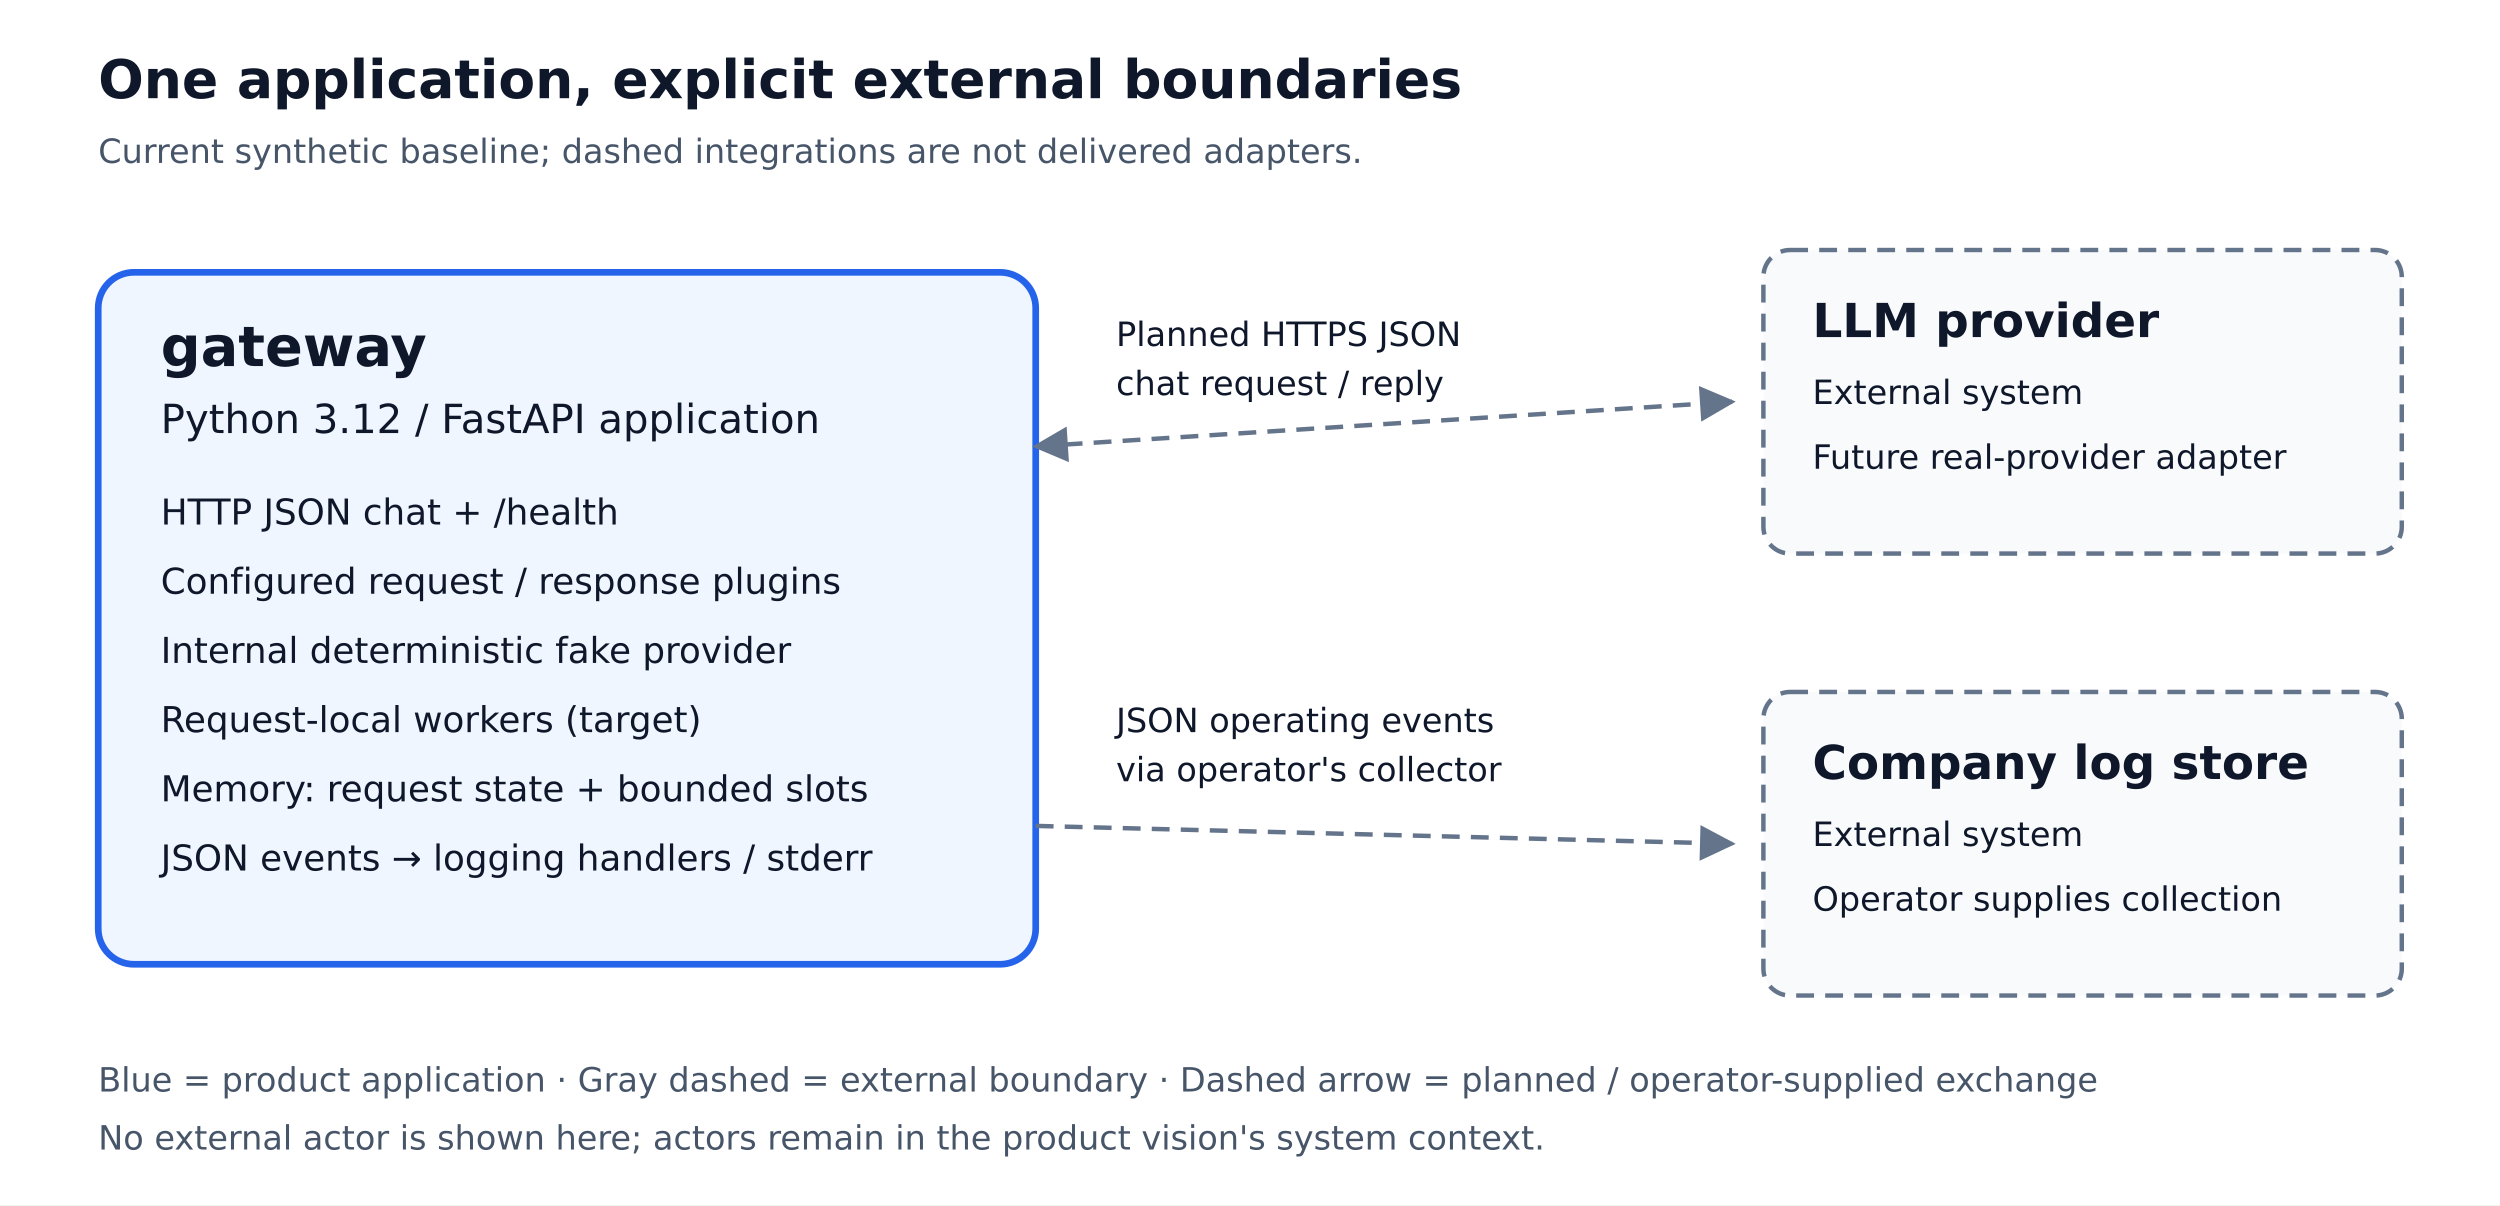
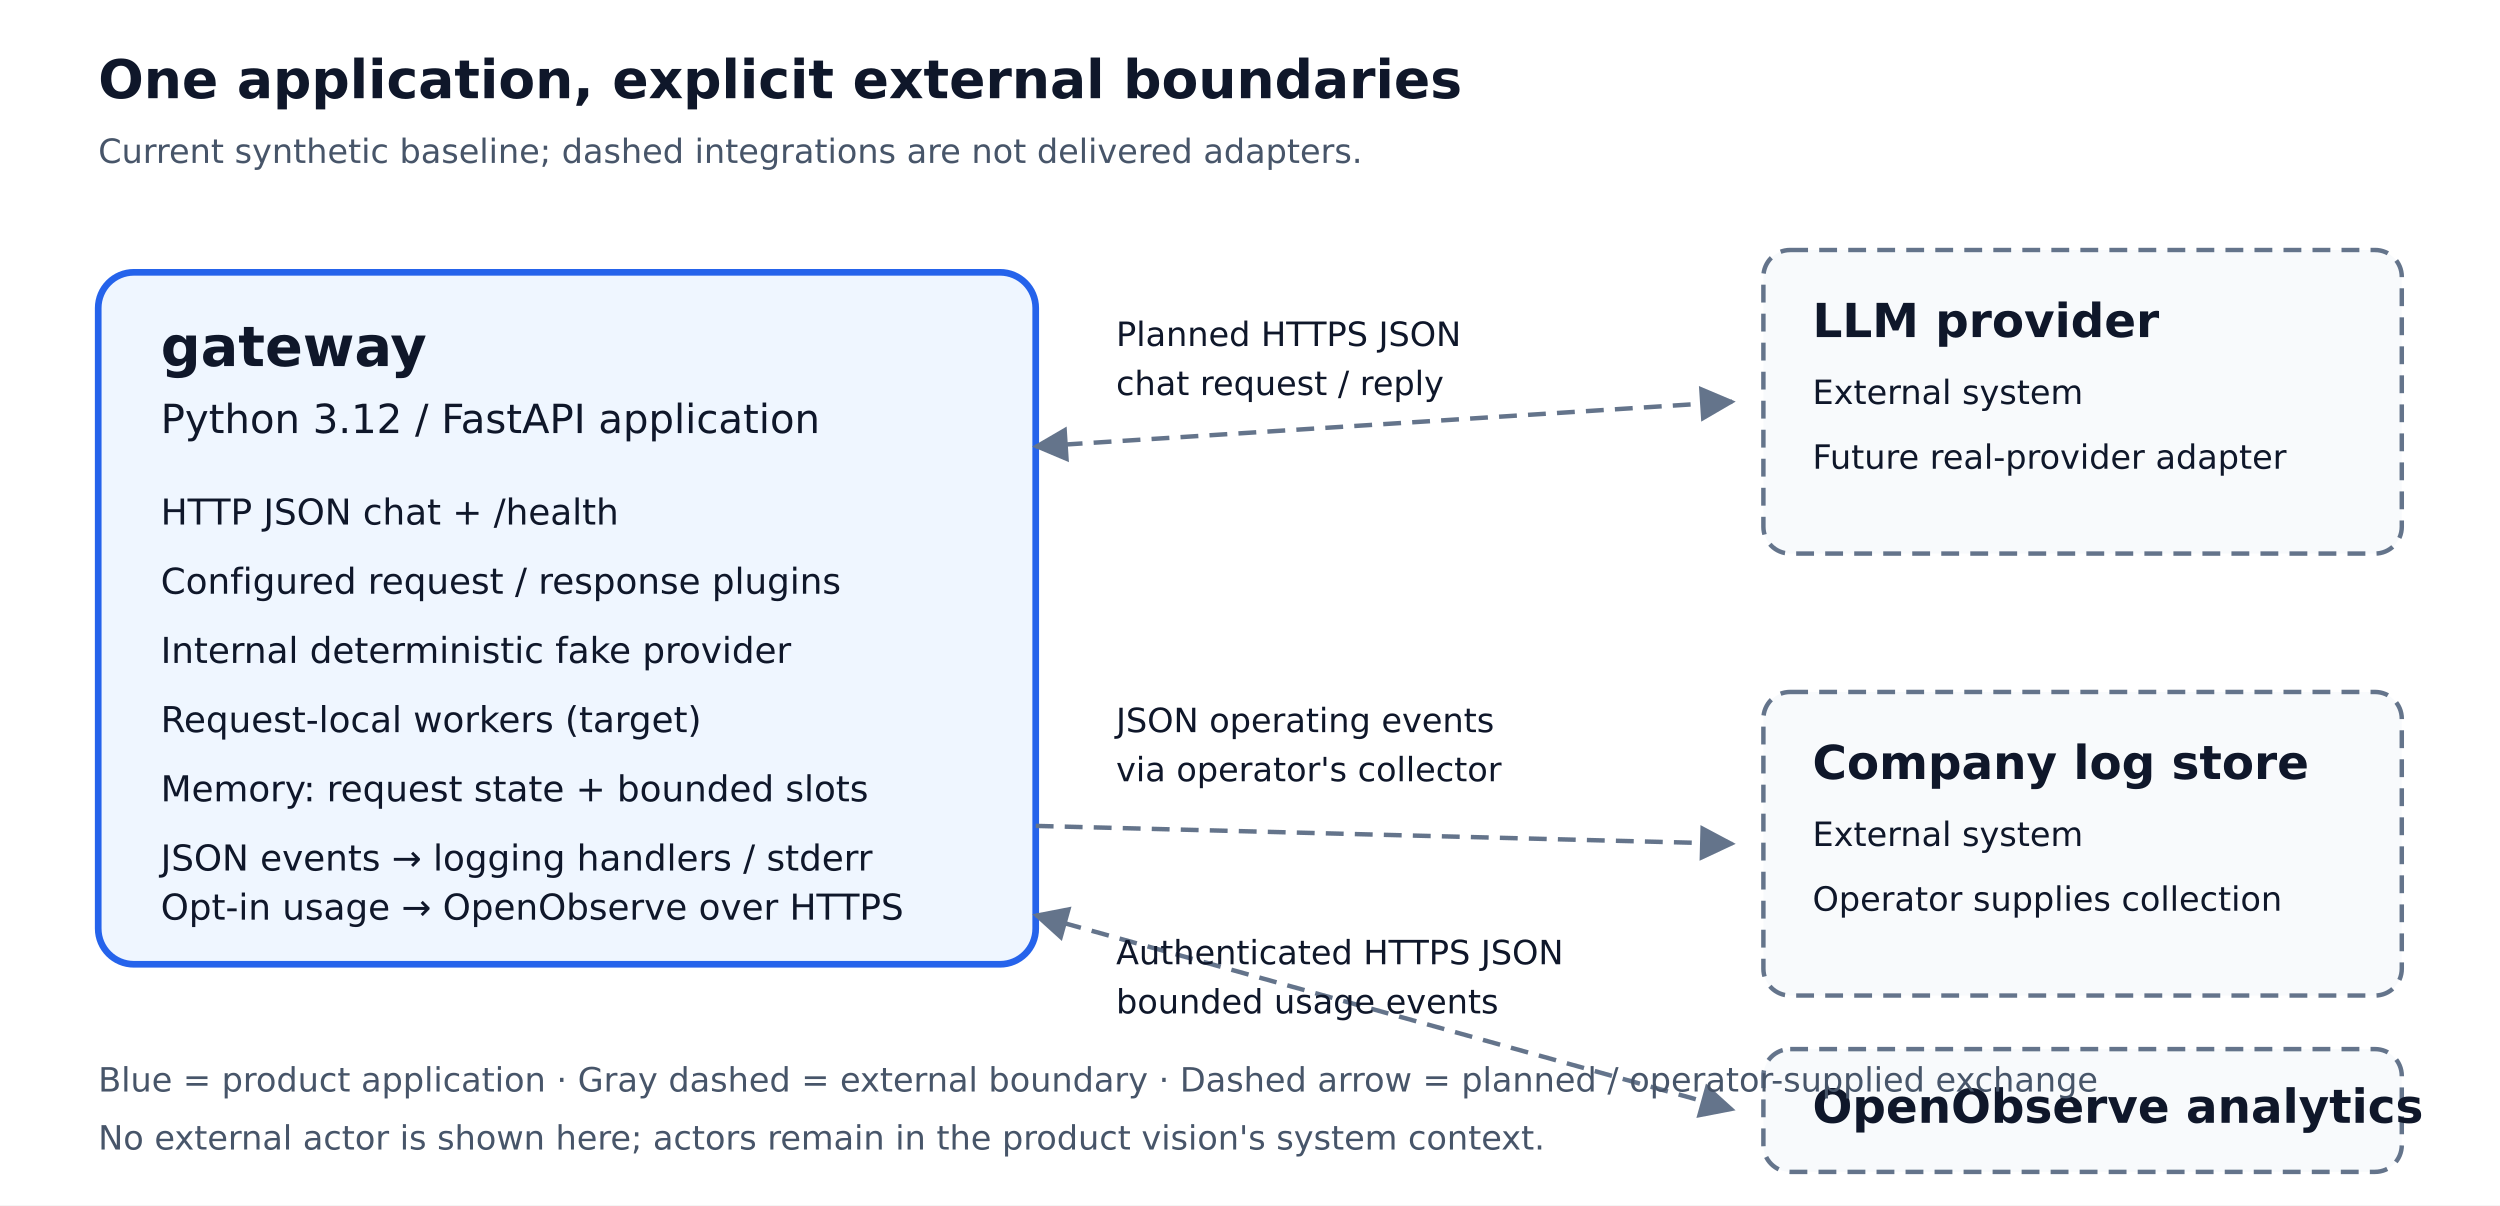
<svg xmlns="http://www.w3.org/2000/svg" width="1120" height="540" viewBox="0 0 1120 540" role="img" aria-labelledby="title desc">
  <defs>
    <marker id="arrow" viewBox="0 0 10 10" refX="9" refY="5" markerWidth="8" markerHeight="8" orient="auto-start-reverse">
      <path d="M 0 0 L 10 5 L 0 10 z" fill="#64748b" />
    </marker>
  </defs>
  <rect width="1120" height="540" fill="#ffffff" />
  <g font-family="DejaVu Sans, sans-serif" fill="#0f172a">
    <text x="44" y="44" font-size="24" font-weight="bold">One application, explicit external boundaries</text>
    <text x="44" y="73" font-size="15" fill="#475569">Current synthetic baseline; dashed integrations are not delivered adapters.</text>
    <rect id="gateway" x="44" y="122" width="420" height="310" rx="16" fill="#eff6ff" stroke="#2563eb" stroke-width="3" />
    <text x="72" y="164" font-size="25" font-weight="bold">gateway</text>
    <text x="72" y="194" font-size="18">Python 3.12 / FastAPI application</text>
    <text x="72" y="235" font-size="16">HTTP JSON chat + /health</text>
    <text x="72" y="266" font-size="16">Configured request / response plugins</text>
    <text x="72" y="297" font-size="16">Internal deterministic fake provider</text>
    <text x="72" y="328" font-size="16">Request-local workers (target)</text>
    <text x="72" y="359" font-size="16">Memory: request state + bounded slots</text>
    <text x="72" y="390" font-size="16">JSON events → logging handlers / stderr</text>
+     <text x="72" y="412" font-size="16">Opt-in usage → OpenObserve over HTTPS</text>
    <rect id="provider" x="790" y="112" width="286" height="136" rx="12" fill="#f8fafc" stroke="#64748b" stroke-width="2" stroke-dasharray="8 5" />
    <text x="812" y="151" font-size="21" font-weight="bold">LLM provider</text>
    <text x="812" y="181" font-size="15">External system</text>
    <text x="812" y="210" font-size="15">Future real-provider adapter</text>
    <rect id="logs" x="790" y="310" width="286" height="136" rx="12" fill="#f8fafc" stroke="#64748b" stroke-width="2" stroke-dasharray="8 5" />
    <text x="812" y="349" font-size="21" font-weight="bold">Company log store</text>
    <text x="812" y="379" font-size="15">External system</text>
    <text x="812" y="408" font-size="15">Operator supplies collection</text>
+     <rect id="analytics" x="790" y="470" width="286" height="55" rx="12" fill="#f8fafc" stroke="#64748b" stroke-width="2" stroke-dasharray="8 5" />
+     <text x="812" y="503" font-size="21" font-weight="bold">OpenObserve analytics</text>
    <path d="M 464 200 L 776 180" fill="none" stroke="#64748b" stroke-width="2" stroke-dasharray="8 5" marker-end="url(#arrow)" marker-start="url(#arrow)" />
    <text x="500" y="155" font-size="15">Planned HTTPS JSON</text>
    <text x="500" y="177" font-size="15">chat request / reply</text>
    <path d="M 464 370 L 776 378" fill="none" stroke="#64748b" stroke-width="2" stroke-dasharray="8 5" marker-end="url(#arrow)" />
    <text x="500" y="328" font-size="15">JSON operating events</text>
    <text x="500" y="350" font-size="15">via operator's collector</text>
+     <path d="M 464 410 L 776 497" fill="none" stroke="#64748b" stroke-width="2" stroke-dasharray="8 5" marker-end="url(#arrow)" marker-start="url(#arrow)" />
+     <text x="500" y="432" font-size="15">Authenticated HTTPS JSON</text>
+     <text x="500" y="454" font-size="15">bounded usage events</text>
    <text x="44" y="489" font-size="15" fill="#475569">Blue = product application · Gray dashed = external boundary · Dashed arrow = planned / operator-supplied exchange</text>
    <text x="44" y="515" font-size="15" fill="#475569">No external actor is shown here; actors remain in the product vision's system context.</text>
  </g>
</svg>
